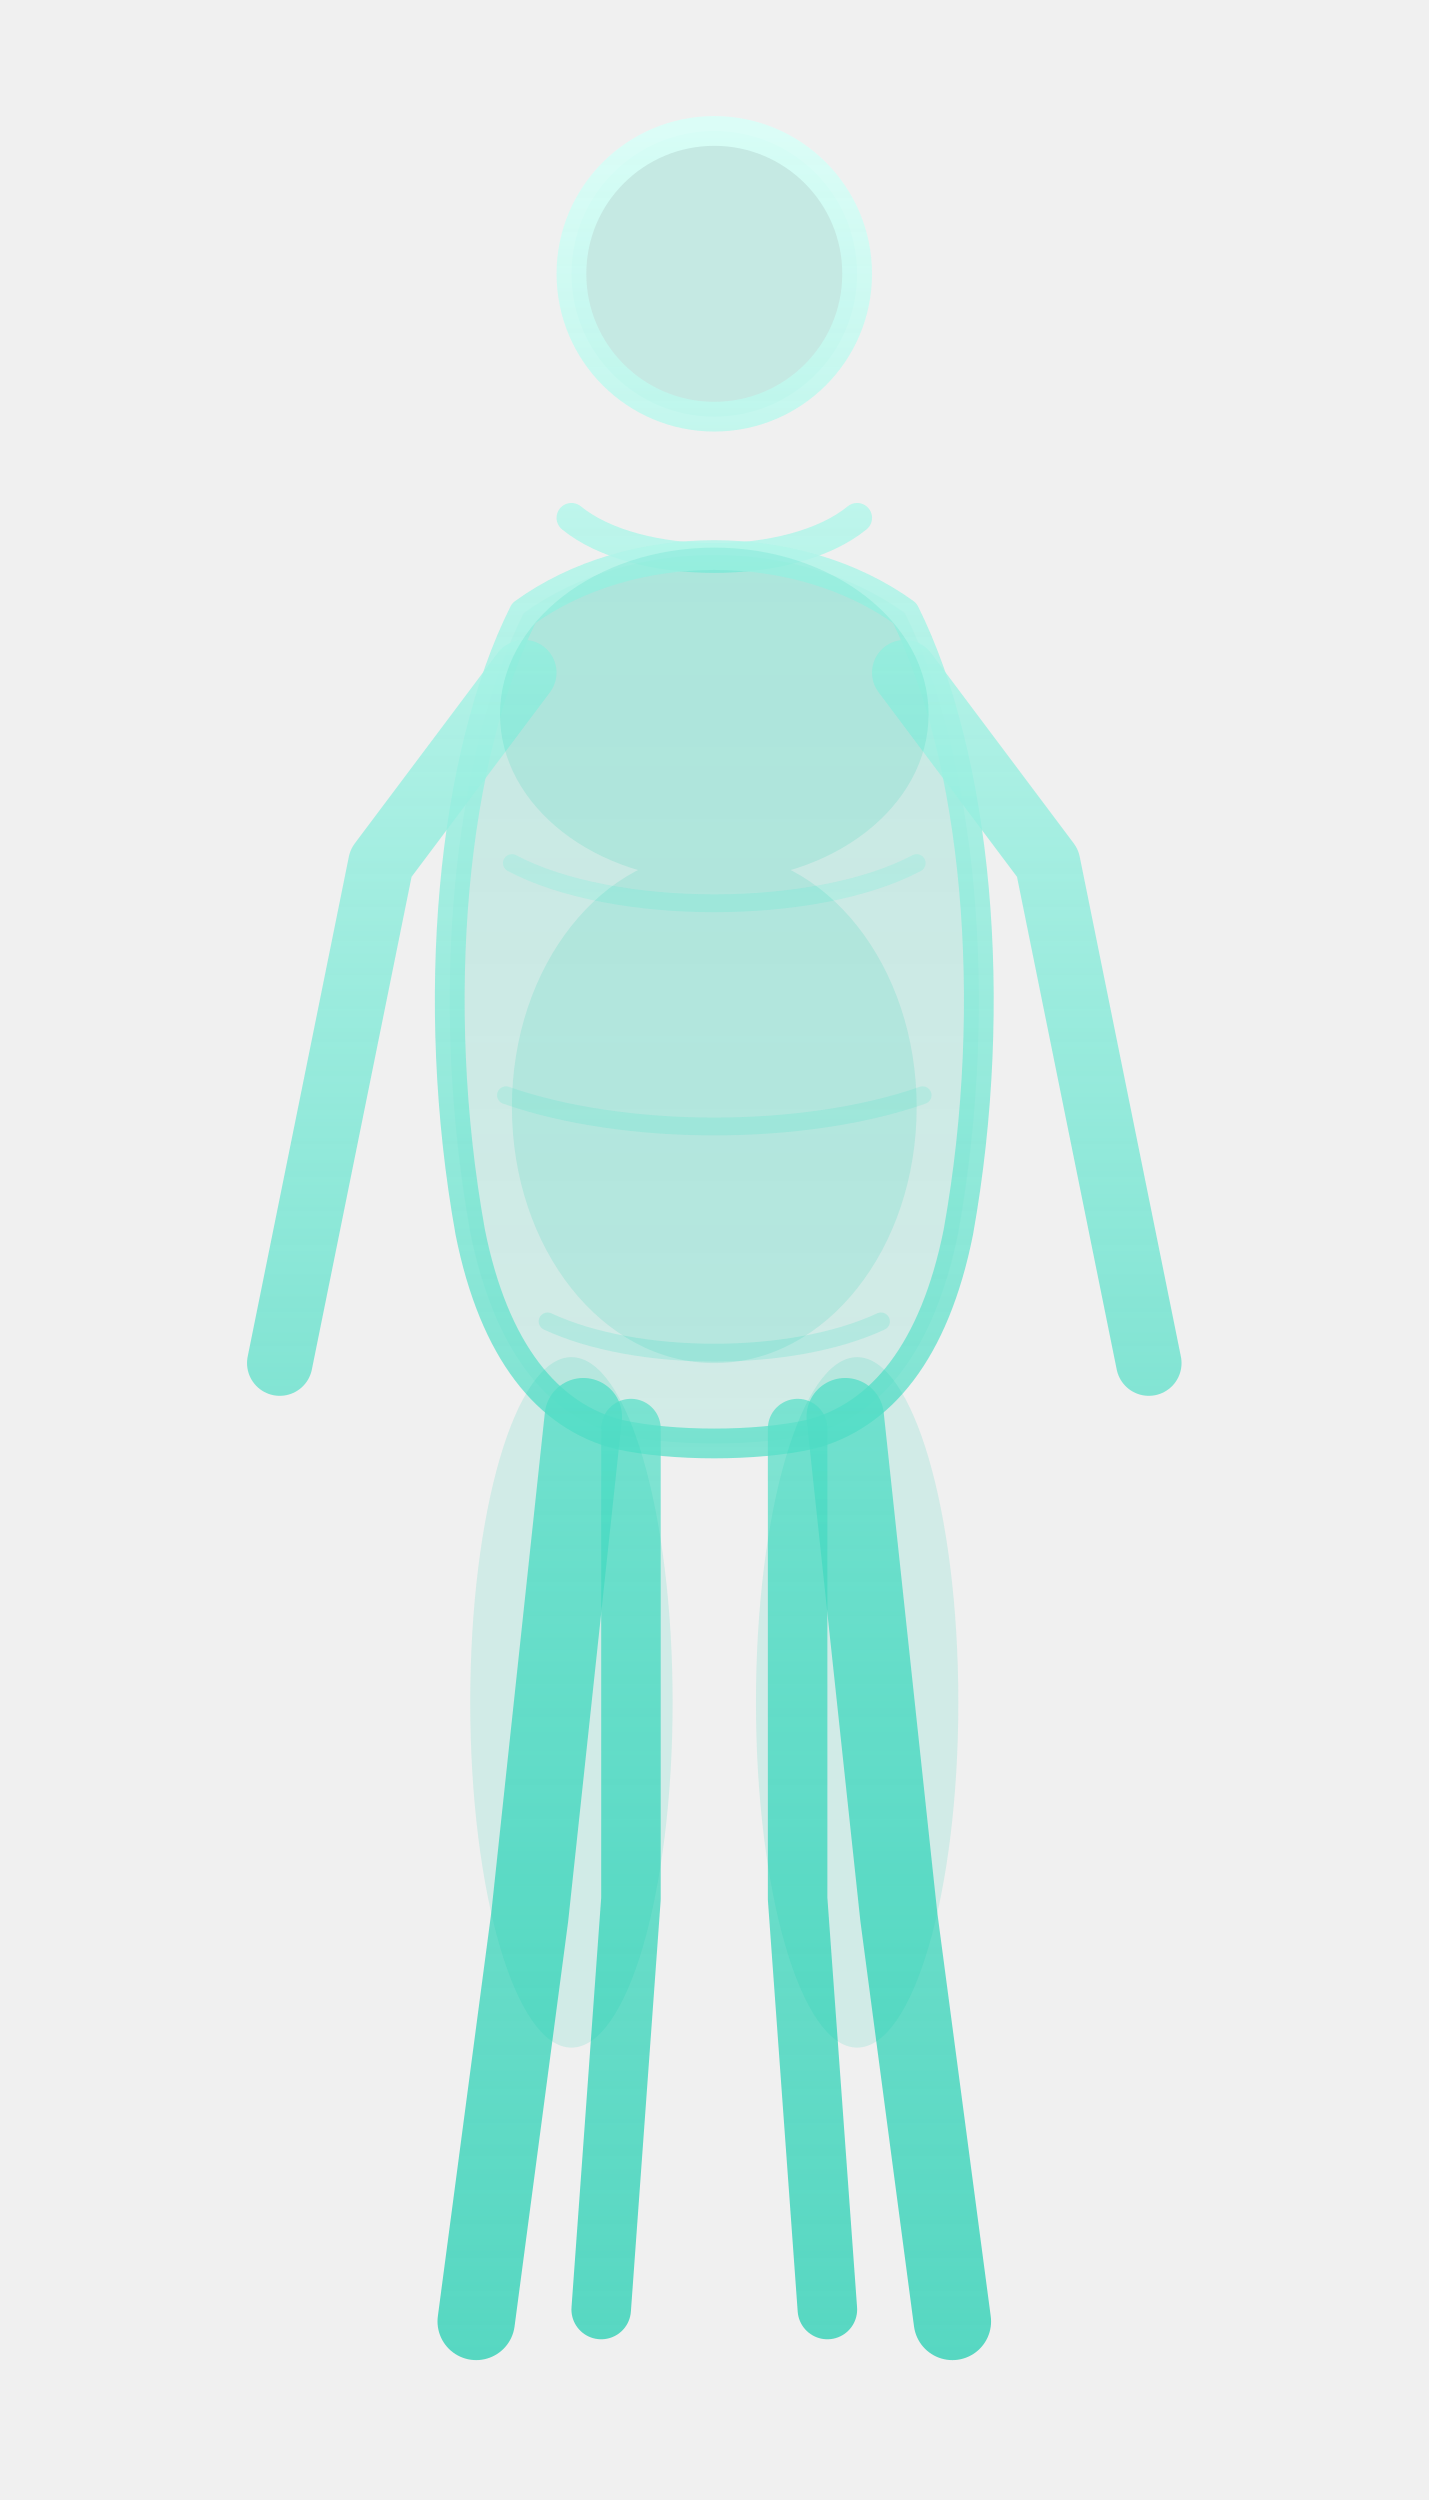
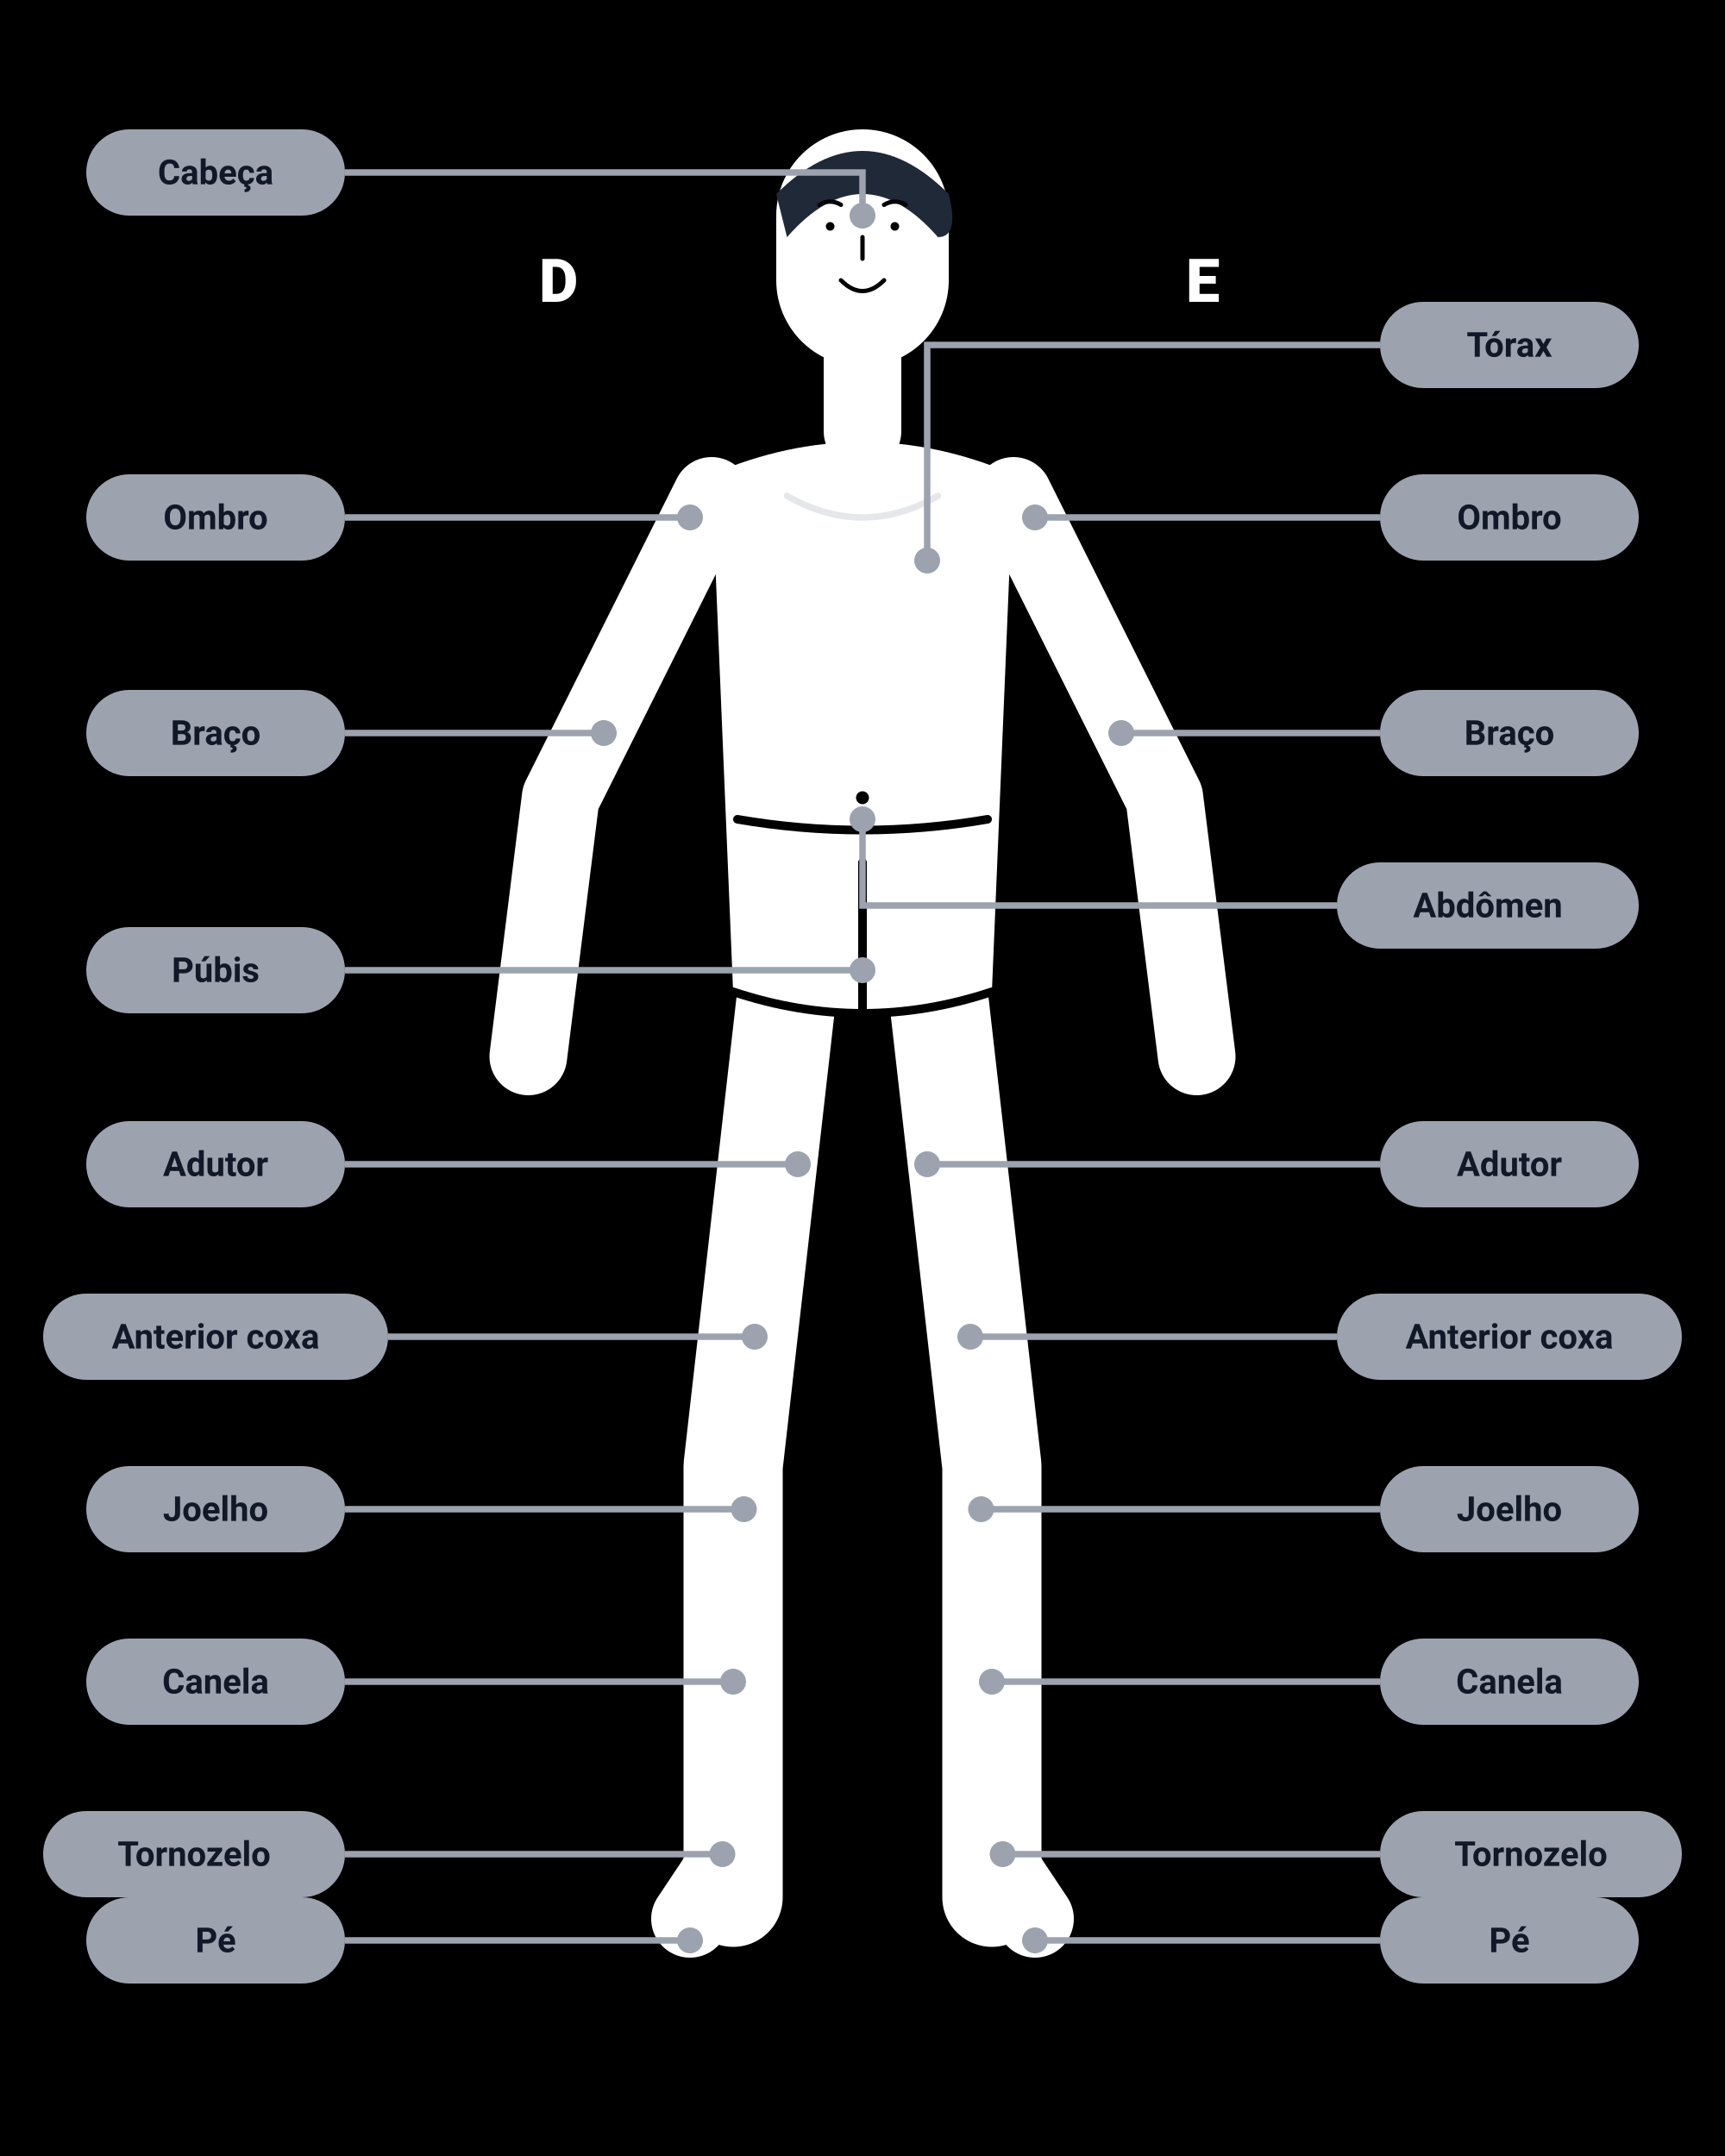
- <svg xmlns="http://www.w3.org/2000/svg" viewBox="0 0 240 420" role="img" aria-labelledby="title desc">
-   <defs>
-     <linearGradient id="bodyFrontStroke" x1="120" x2="120" y1="22" y2="398" gradientUnits="userSpaceOnUse">
-       <stop offset="0" stop-color="#d9fff8" stop-opacity="0.9" />
-       <stop offset="1" stop-color="#00c9a7" stop-opacity="0.64" />
-     </linearGradient>
-     <linearGradient id="bodyFrontFill" x1="120" x2="120" y1="72" y2="382" gradientUnits="userSpaceOnUse">
-       <stop offset="0" stop-color="#00c9a7" stop-opacity="0.18" />
-       <stop offset="1" stop-color="#00c9a7" stop-opacity="0.08" />
-     </linearGradient>
-   </defs>
-   <g fill="url(#bodyFrontFill)" stroke="url(#bodyFrontStroke)" stroke-linecap="round" stroke-linejoin="round">
-     <circle cx="120" cy="46" r="24" stroke-width="5" />
-     <path d="M96 87c11 9 37 9 48 0" fill="none" stroke-width="5" />
-     <path d="M88 103c18-13 46-13 64 0 12 24 16 65 9 104-4 20-13 31-25 34-9 2-23 2-32 0-12-3-21-14-25-34-7-39-3-80 9-104Z" stroke-width="5" />
-     <path d="M88 113 64 145 47 229" fill="none" stroke-width="11" />
-     <path d="M152 113 176 145 193 229" fill="none" stroke-width="11" />
-     <path d="M98 238 89 322 80 390" fill="none" stroke-width="13" />
-     <path d="M142 238 151 322 160 390" fill="none" stroke-width="13" />
-     <path d="M106 240 106 319 101 388" fill="none" stroke-width="10" />
-     <path d="M134 240 134 319 139 388" fill="none" stroke-width="10" />
-     <path d="M86 145c17 9 51 9 68 0" fill="none" stroke-width="3" opacity="0.45" />
-     <path d="M85 184c20 7 50 7 70 0" fill="none" stroke-width="3" opacity="0.36" />
-     <path d="M92 222c15 7 41 7 56 0" fill="none" stroke-width="3" opacity="0.36" />
+ <svg xmlns="http://www.w3.org/2000/svg" viewBox="0 0 800 1000">
+   <style>
+         .bg { fill: #000000; }
+         .body-base { fill: #ffffff; }
+         .body-line { stroke: #ffffff; stroke-linecap: round; stroke-linejoin: round; fill: none; }
+         .body-detail { stroke: #000000; stroke-width: 4; stroke-linecap: round; fill: none; }
+         .face-detail { stroke: #000000; stroke-width: 2; stroke-linecap: round; fill: none; }
+         .hair { fill: #1f2937; }
+         .line { stroke: #9ca3af; stroke-width: 3; fill: none; }
+         .dot { fill: #9ca3af; r: 6; }
+         .box { fill: #9ca3af; rx: 20; height: 40px; }
+         .txt { fill: #111827; font-family: -apple-system, BlinkMacSystemFont, "Segoe UI", Roboto, sans-serif; font-size: 16px; font-weight: 700; text-anchor: middle; dominant-baseline: central; }
+         .title { fill: #ffffff; font-family: -apple-system, BlinkMacSystemFont, "Segoe UI", Roboto, sans-serif; font-size: 28px; font-weight: 900; }
+     </style>
+   <rect width="800" height="1000" class="bg" />
+   <text x="250" y="140" class="title">D</text>
+   <text x="550" y="140" class="title">E</text>
+   <g>
+     <path d="M 365 460 L 340 680 L 340 880" stroke-width="46" class="body-line" />
+     <path d="M 435 460 L 460 680 L 460 880" stroke-width="46" class="body-line" />
+     <path d="M 340 860 L 320 890" stroke-width="36" class="body-line" />
+     <path d="M 460 860 L 480 890" stroke-width="36" class="body-line" />
+     <path d="M 330 230 L 260 370 L 245 490" stroke-width="36" class="body-line" />
+     <path d="M 470 230 L 540 370 L 555 490" stroke-width="36" class="body-line" />
+     <path d="M 330 220 Q 400 190 470 220 L 460 460 Q 400 480 340 460 Z" class="body-base" />
+     <line x1="400" y1="160" x2="400" y2="200" stroke-width="36" class="body-line" />
+     <rect x="360" y="60" width="80" height="110" rx="40" class="body-base" />
+     <path d="M 340 460 Q 400 480 460 460" class="body-detail" />
+     <path d="M 342 380 Q 400 390 458 380" class="body-detail" />
+     <line x1="400" y1="470" x2="400" y2="400" class="body-detail" />
+     <path d="M 360 90 Q 400 50 440 90 Q 445 110 435 110 Q 400 70 365 110 Z" class="hair" />
+     <path d="M 380 95 Q 385 92 390 95" class="face-detail" />
+     <path d="M 410 95 Q 415 92 420 95" class="face-detail" />
+     <circle cx="385" cy="105" r="2" fill="#000" />
+     <circle cx="415" cy="105" r="2" fill="#000" />
+     <path d="M 400 110 L 400 120" class="face-detail" />
+     <path d="M 390 130 Q 400 140 410 130" class="face-detail" />
+     <path d="M 365 230 Q 400 250 435 230" stroke="#e5e7eb" stroke-width="3" fill="none" stroke-linecap="round" />
+     <circle cx="400" cy="370" r="3" fill="#000" />
  </g>
-   <g fill="#00c9a7" opacity="0.13">
-     <ellipse cx="120" cy="120" rx="36" ry="28" />
-     <ellipse cx="120" cy="186" rx="34" ry="43" />
-     <ellipse cx="96" cy="286" rx="17" ry="58" />
-     <ellipse cx="144" cy="286" rx="17" ry="58" />
-   </g>
+   <polyline points="400,100 400,80 160,80" class="line" />
+   <circle cx="400" cy="100" class="dot" />
+   <rect x="40" y="60" width="120" class="box" />
+   <text x="100" y="80" class="txt">Cabeça</text>
+   <polyline points="320,240 160,240" class="line" />
+   <circle cx="320" cy="240" class="dot" />
+   <rect x="40" y="220" width="120" class="box" />
+   <text x="100" y="240" class="txt">Ombro</text>
+   <polyline points="280,340 160,340" class="line" />
+   <circle cx="280" cy="340" class="dot" />
+   <rect x="40" y="320" width="120" class="box" />
+   <text x="100" y="340" class="txt">Braço</text>
+   <polyline points="400,450 400,450 160,450" class="line" />
+   <circle cx="400" cy="450" class="dot" />
+   <rect x="40" y="430" width="120" class="box" />
+   <text x="100" y="450" class="txt">Púbis</text>
+   <polyline points="370,540 160,540" class="line" />
+   <circle cx="370" cy="540" class="dot" />
+   <rect x="40" y="520" width="120" class="box" />
+   <text x="100" y="540" class="txt">Adutor</text>
+   <polyline points="350,620 180,620" class="line" />
+   <circle cx="350" cy="620" class="dot" />
+   <rect x="20" y="600" width="160" class="box" />
+   <text x="100" y="620" class="txt">Anterior coxa</text>
+   <polyline points="345,700 160,700" class="line" />
+   <circle cx="345" cy="700" class="dot" />
+   <rect x="40" y="680" width="120" class="box" />
+   <text x="100" y="700" class="txt">Joelho</text>
+   <polyline points="340,780 160,780" class="line" />
+   <circle cx="340" cy="780" class="dot" />
+   <rect x="40" y="760" width="120" class="box" />
+   <text x="100" y="780" class="txt">Canela</text>
+   <polyline points="335,860 160,860" class="line" />
+   <circle cx="335" cy="860" class="dot" />
+   <rect x="20" y="840" width="140" class="box" />
+   <text x="90" y="860" class="txt">Tornozelo</text>
+   <polyline points="320,900 160,900" class="line" />
+   <circle cx="320" cy="900" class="dot" />
+   <rect x="40" y="880" width="120" class="box" />
+   <text x="100" y="900" class="txt">Pé</text>
+   <polyline points="430,260 430,160 640,160" class="line" />
+   <circle cx="430" cy="260" class="dot" />
+   <rect x="640" y="140" width="120" class="box" />
+   <text x="700" y="160" class="txt">Tórax</text>
+   <polyline points="480,240 640,240" class="line" />
+   <circle cx="480" cy="240" class="dot" />
+   <rect x="640" y="220" width="120" class="box" />
+   <text x="700" y="240" class="txt">Ombro</text>
+   <polyline points="520,340 640,340" class="line" />
+   <circle cx="520" cy="340" class="dot" />
+   <rect x="640" y="320" width="120" class="box" />
+   <text x="700" y="340" class="txt">Braço</text>
+   <polyline points="400,380 400,420 620,420" class="line" />
+   <circle cx="400" cy="380" class="dot" />
+   <rect x="620" y="400" width="140" class="box" />
+   <text x="690" y="420" class="txt">Abdômen</text>
+   <polyline points="430,540 640,540" class="line" />
+   <circle cx="430" cy="540" class="dot" />
+   <rect x="640" y="520" width="120" class="box" />
+   <text x="700" y="540" class="txt">Adutor</text>
+   <polyline points="450,620 620,620" class="line" />
+   <circle cx="450" cy="620" class="dot" />
+   <rect x="620" y="600" width="160" class="box" />
+   <text x="700" y="620" class="txt">Anterior coxa</text>
+   <polyline points="455,700 640,700" class="line" />
+   <circle cx="455" cy="700" class="dot" />
+   <rect x="640" y="680" width="120" class="box" />
+   <text x="700" y="700" class="txt">Joelho</text>
+   <polyline points="460,780 640,780" class="line" />
+   <circle cx="460" cy="780" class="dot" />
+   <rect x="640" y="760" width="120" class="box" />
+   <text x="700" y="780" class="txt">Canela</text>
+   <polyline points="465,860 640,860" class="line" />
+   <circle cx="465" cy="860" class="dot" />
+   <rect x="640" y="840" width="140" class="box" />
+   <text x="710" y="860" class="txt">Tornozelo</text>
+   <polyline points="480,900 640,900" class="line" />
+   <circle cx="480" cy="900" class="dot" />
+   <rect x="640" y="880" width="120" class="box" />
+   <text x="700" y="900" class="txt">Pé</text>
</svg>
